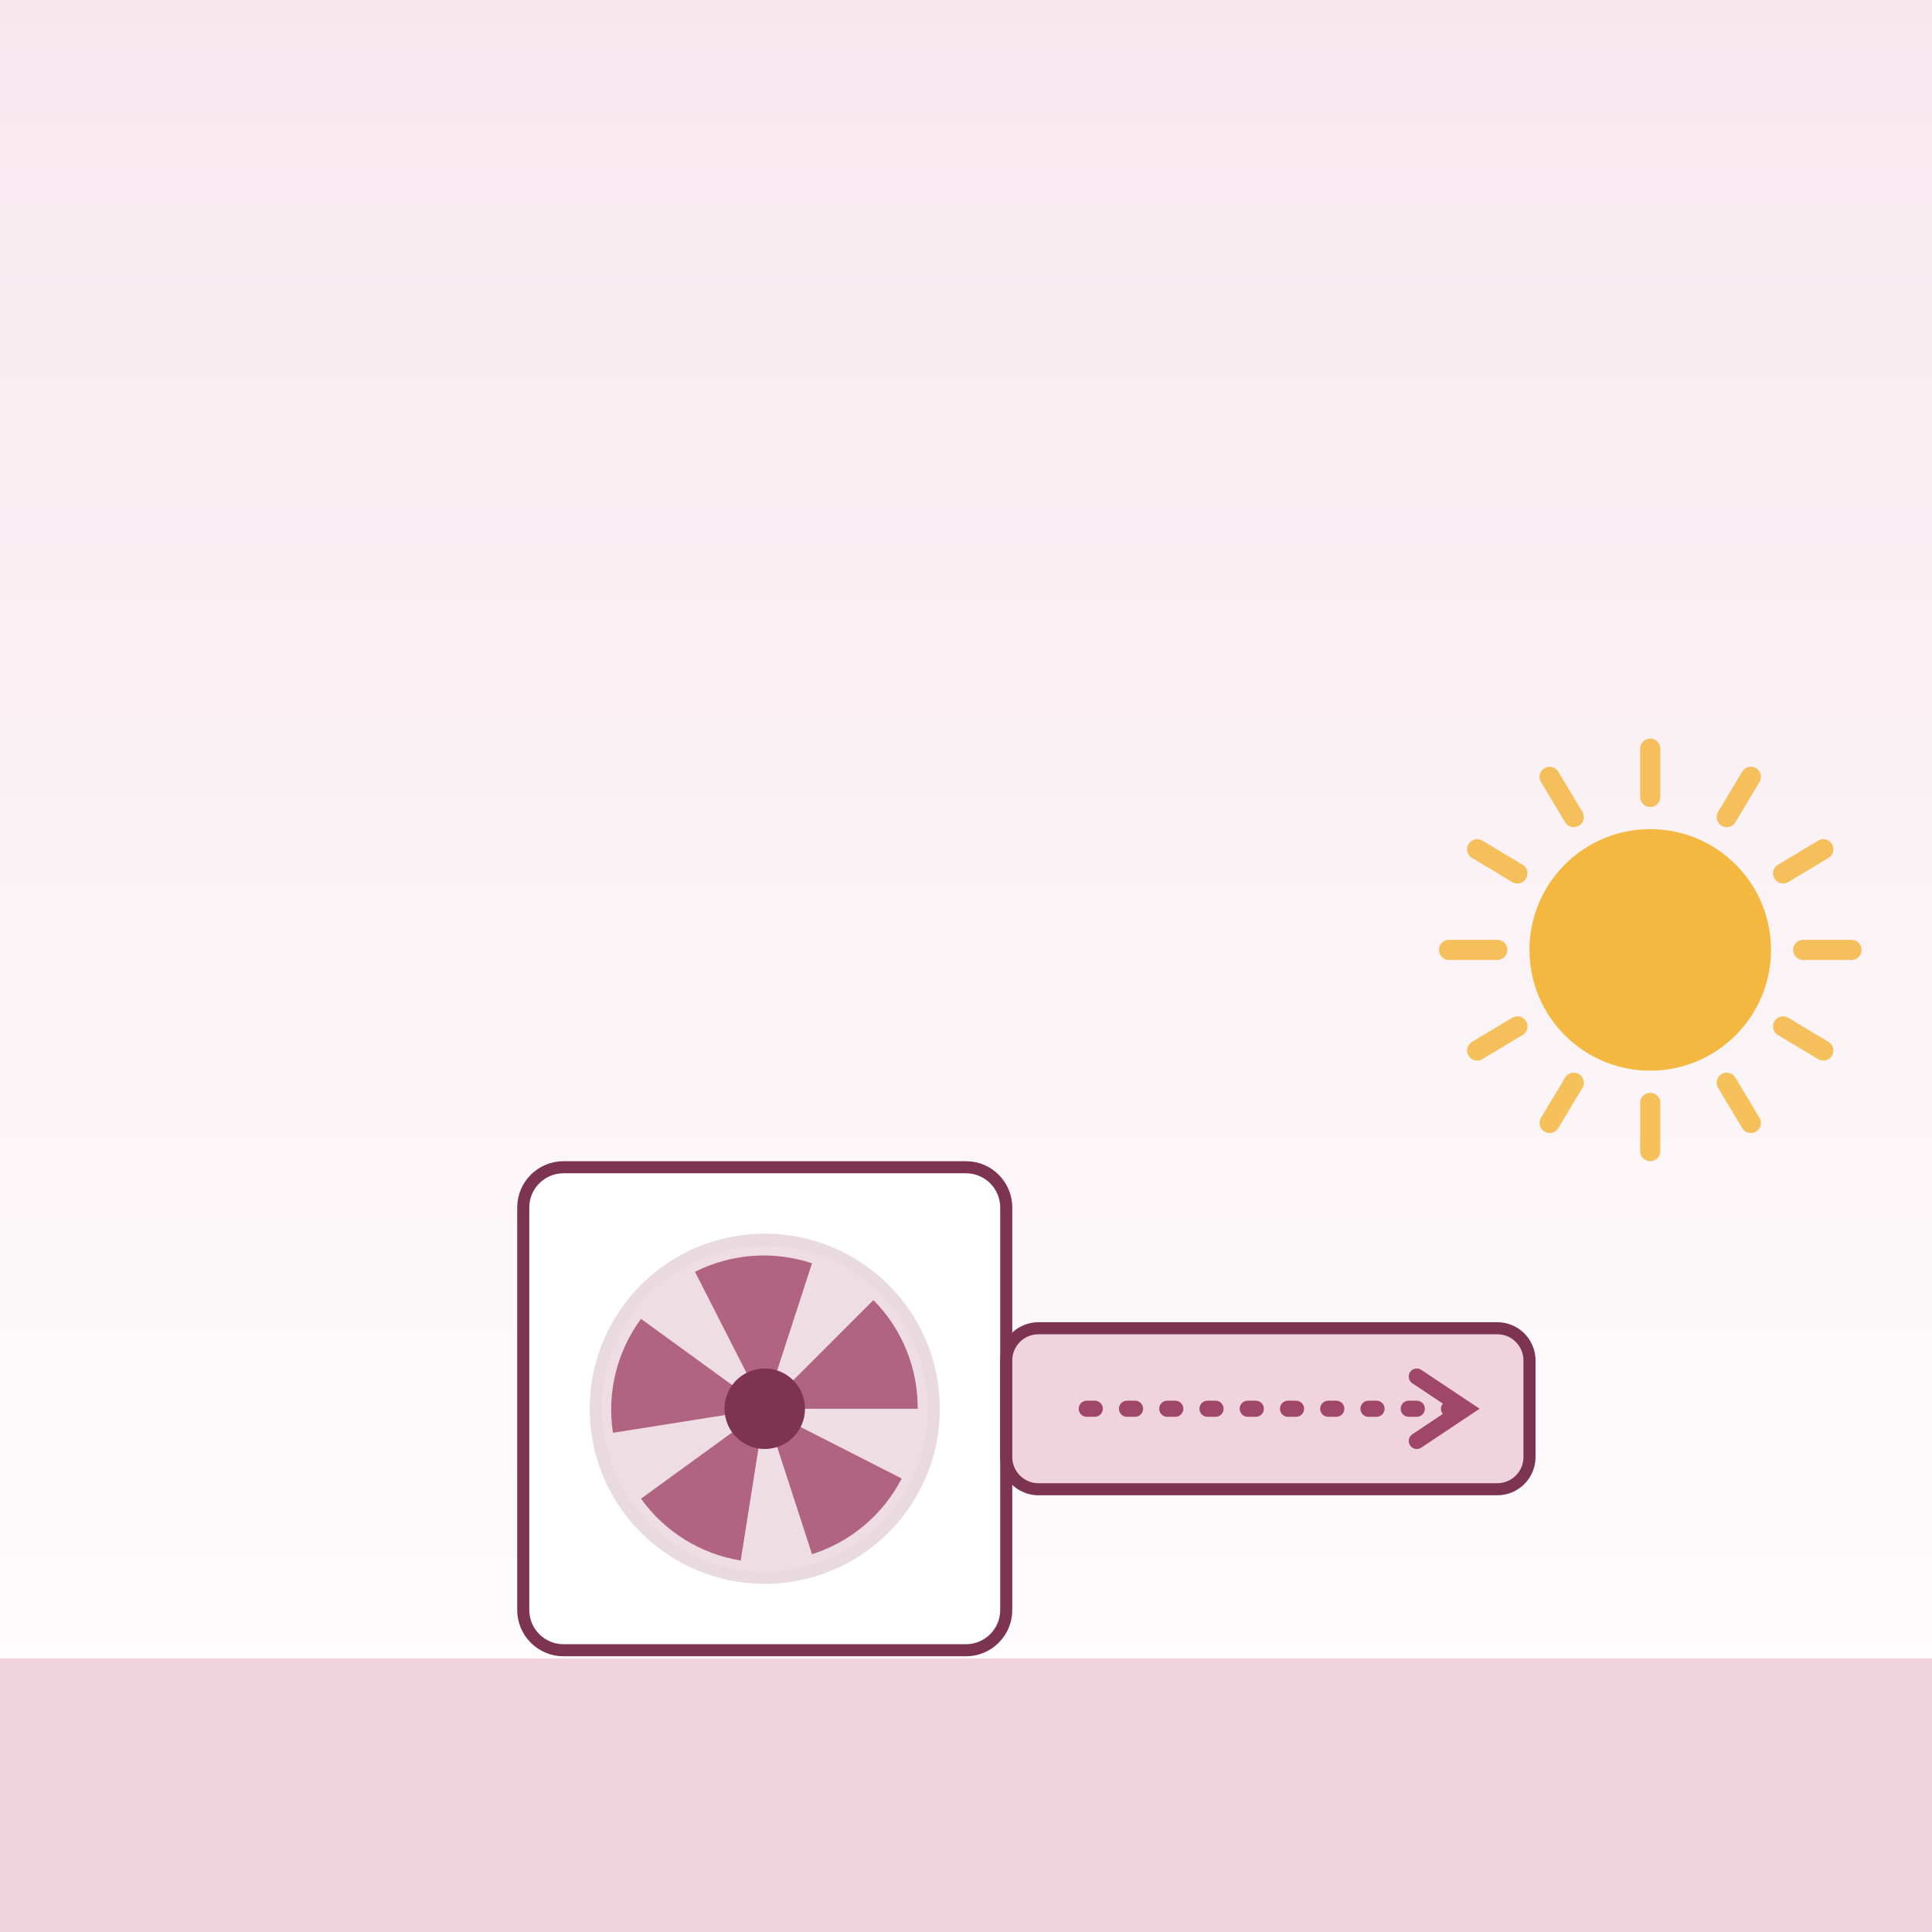
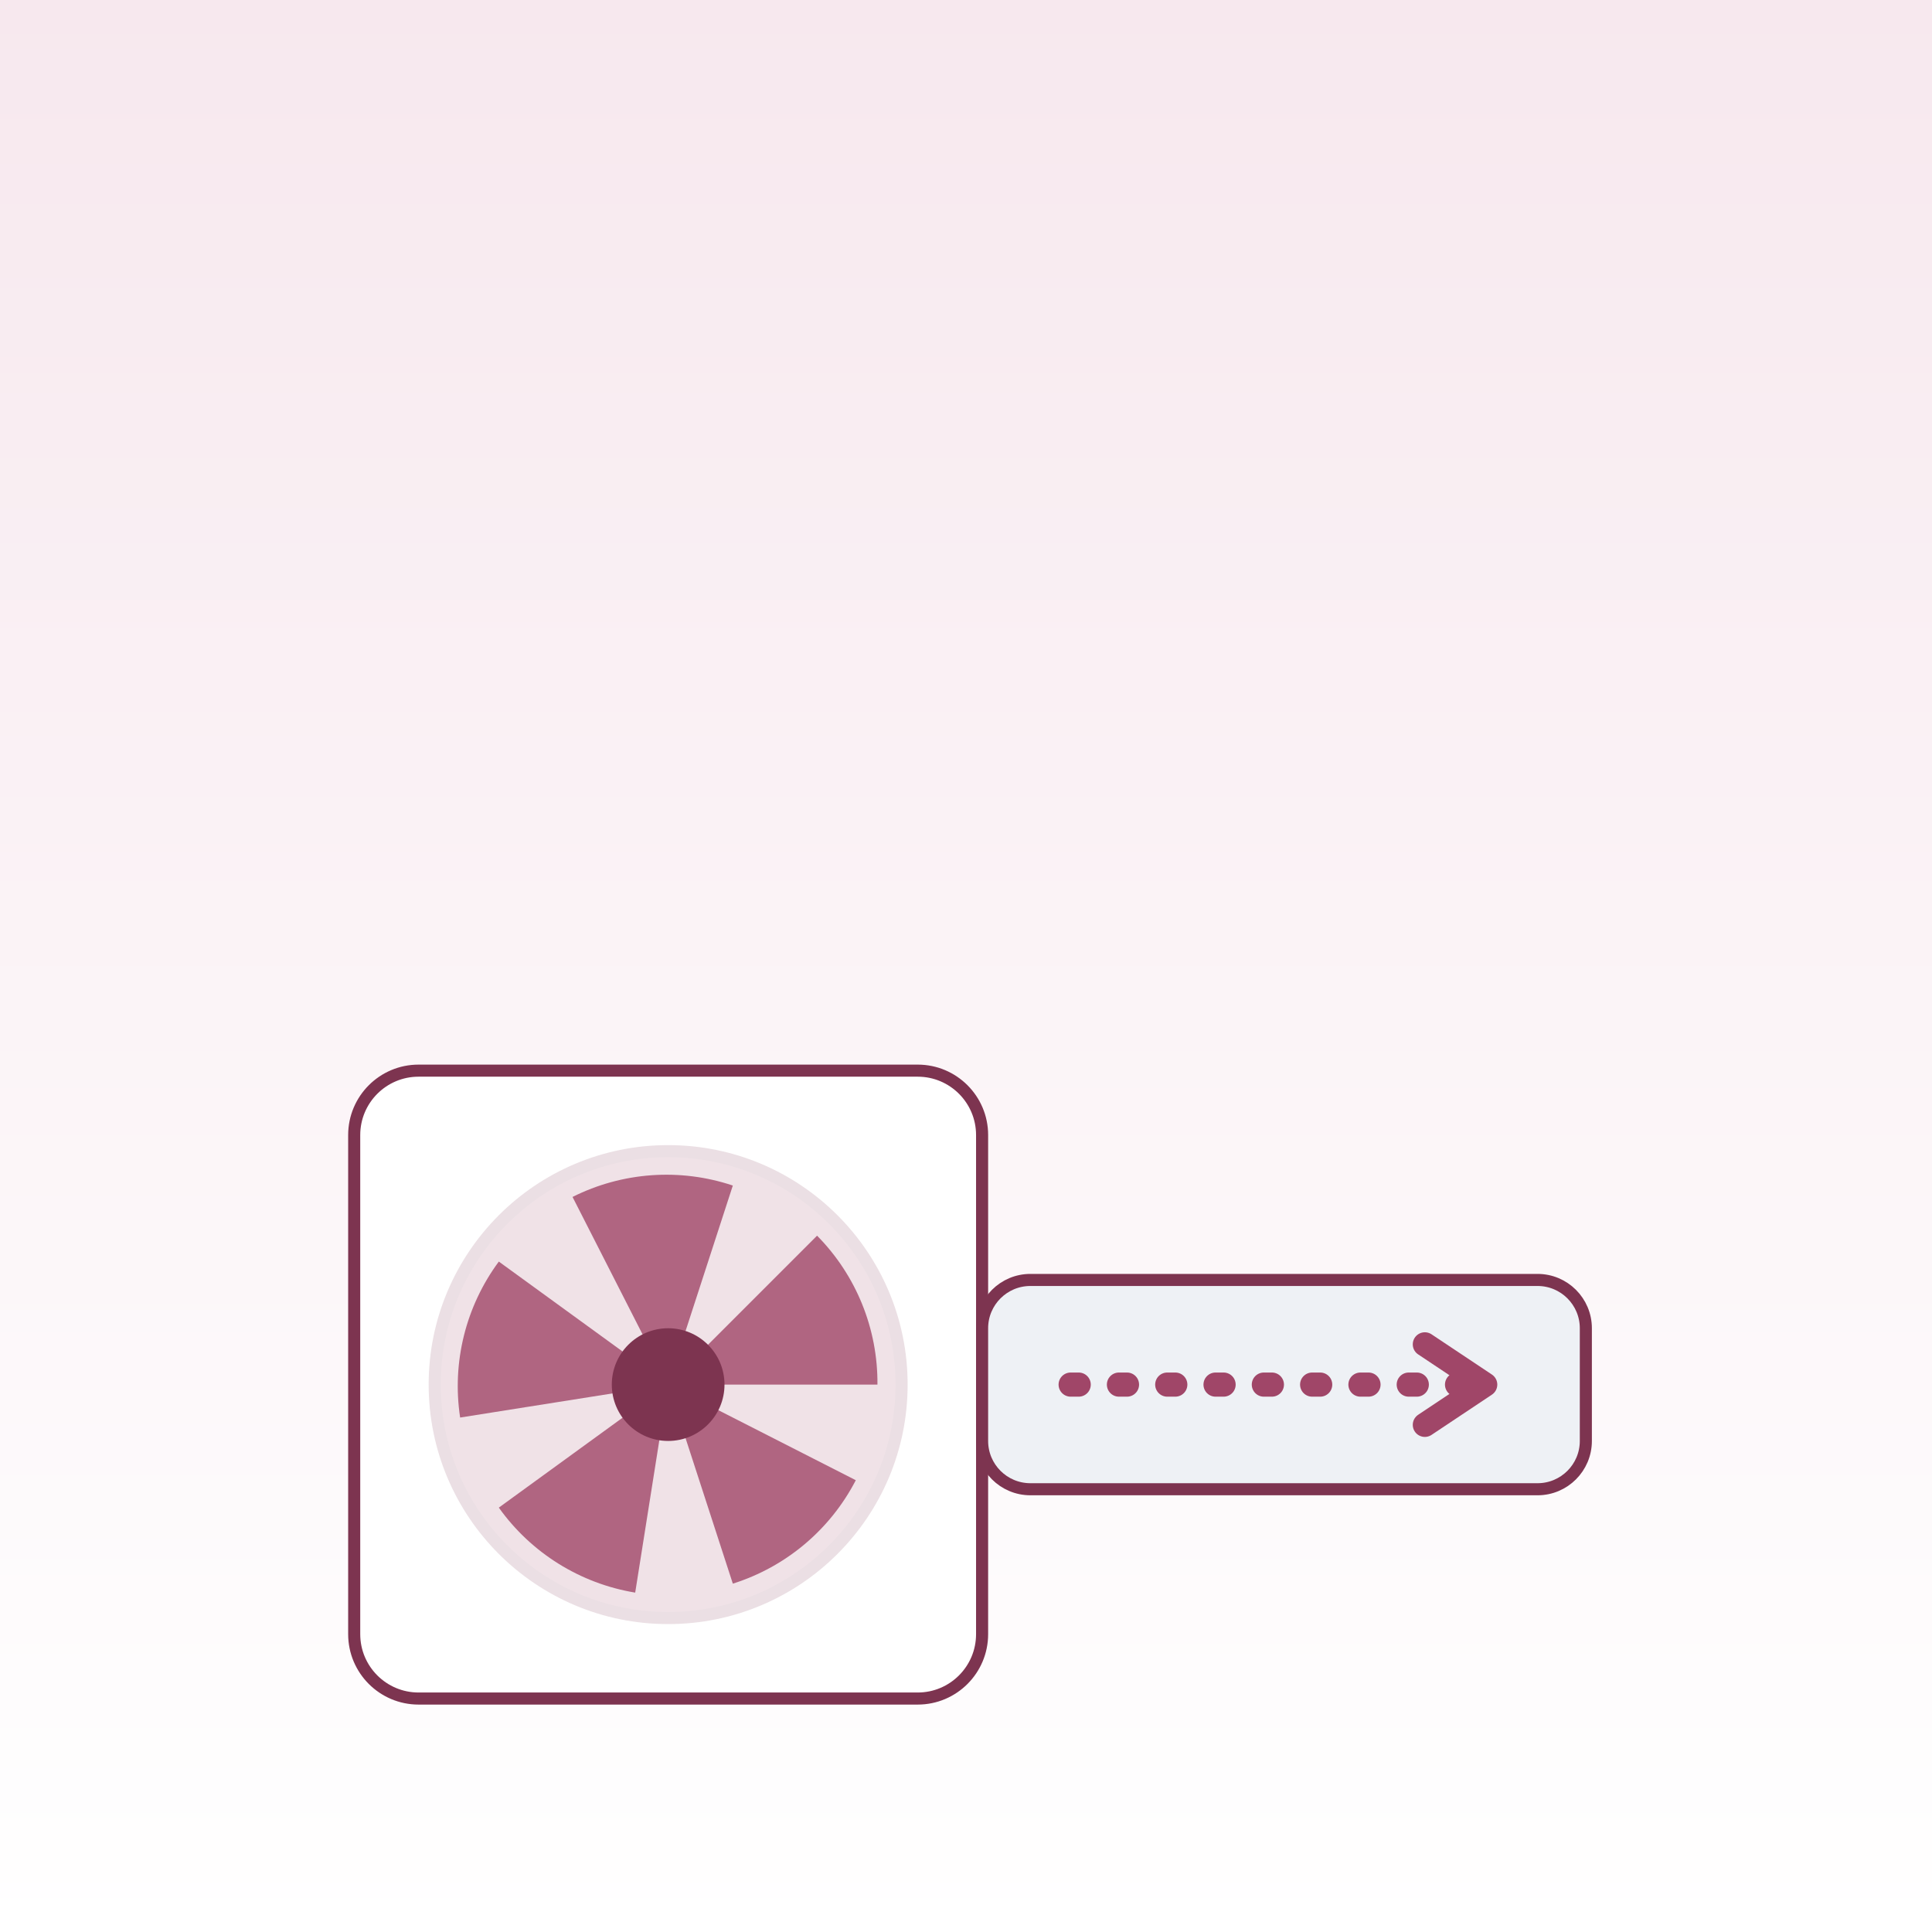
<svg xmlns="http://www.w3.org/2000/svg" viewBox="0 0 400 400" fill="none">
  <defs>
    <linearGradient id="sky" x1="0" y1="0" x2="0" y2="1">
      <stop offset="0" stop-color="#f7e8ee" />
      <stop offset="1" stop-color="#ffffff" />
    </linearGradient>
  </defs>
  <rect width="400" height="400" fill="url(#sky)" />
  <g transform="translate(0,150) scale(0.83333)">
-     <rect x="0" y="232" width="480" height="68" fill="#efd4de" />
-     <line x1="448" y1="56" x2="460" y2="56" stroke="#f4b740" stroke-width="5" stroke-linecap="round" opacity=".85" />
-     <line x1="443" y1="75" x2="453" y2="81" stroke="#f4b740" stroke-width="5" stroke-linecap="round" opacity=".85" />
-     <line x1="429" y1="89" x2="435" y2="99" stroke="#f4b740" stroke-width="5" stroke-linecap="round" opacity=".85" />
-     <line x1="410" y1="94" x2="410" y2="106" stroke="#f4b740" stroke-width="5" stroke-linecap="round" opacity=".85" />
-     <line x1="391" y1="89" x2="385" y2="99" stroke="#f4b740" stroke-width="5" stroke-linecap="round" opacity=".85" />
-     <line x1="377" y1="75" x2="367" y2="81" stroke="#f4b740" stroke-width="5" stroke-linecap="round" opacity=".85" />
-     <line x1="372" y1="56" x2="360" y2="56" stroke="#f4b740" stroke-width="5" stroke-linecap="round" opacity=".85" />
-     <line x1="377" y1="37" x2="367" y2="31" stroke="#f4b740" stroke-width="5" stroke-linecap="round" opacity=".85" />
-     <line x1="391" y1="23" x2="385" y2="13" stroke="#f4b740" stroke-width="5" stroke-linecap="round" opacity=".85" />
-     <line x1="410" y1="18" x2="410" y2="6" stroke="#f4b740" stroke-width="5" stroke-linecap="round" opacity=".85" />
-     <line x1="429" y1="23" x2="435" y2="13" stroke="#f4b740" stroke-width="5" stroke-linecap="round" opacity=".85" />
-     <line x1="443" y1="37" x2="453" y2="31" stroke="#f4b740" stroke-width="5" stroke-linecap="round" opacity=".85" />
-     <circle cx="410" cy="56" r="30" fill="#f4b740" />
-     <rect x="130" y="110" width="120" height="120" rx="10" fill="#ffffff" stroke="#7d3450" stroke-width="3" />
-     <circle cx="190" cy="170" r="42" fill="#a04668" opacity=".18" stroke="#7d3450" stroke-width="3" />
-     <path d="M190 170 L228 170 A38 38 0 0 0 217 143 Z" fill="#a04668" opacity=".8" transform="rotate(0 190 170)" />
-     <path d="M190 170 L228 170 A38 38 0 0 0 217 143 Z" fill="#a04668" opacity=".8" transform="rotate(72 190 170)" />
-     <path d="M190 170 L228 170 A38 38 0 0 0 217 143 Z" fill="#a04668" opacity=".8" transform="rotate(144 190 170)" />
-     <path d="M190 170 L228 170 A38 38 0 0 0 217 143 Z" fill="#a04668" opacity=".8" transform="rotate(216 190 170)" />
-     <path d="M190 170 L228 170 A38 38 0 0 0 217 143 Z" fill="#a04668" opacity=".8" transform="rotate(288 190 170)" />
-     <circle cx="190" cy="170" r="10" fill="#7d3450" />
-     <rect x="250" y="150" width="130" height="40" rx="8" fill="#efd4de" stroke="#7d3450" stroke-width="3" />
-     <path d="M270 170 h90" stroke="#a04668" stroke-width="4" stroke-dasharray="2 8" stroke-linecap="round" />
-     <path d="M352 162 l12 8 l-12 8" fill="none" stroke="#a04668" stroke-width="4" stroke-linecap="round" />
+     <rect x="88" y="86" width="156" height="156" rx="16" fill="#ffffff" stroke="#7d3450" stroke-width="3" />
+     <circle cx="166" cy="164" r="58" fill="#a04668" opacity=".16" stroke="#7d3450" stroke-width="3" />
+     <path d="M166 164 L218 164 A52 52 0 0 0 203 127 Z" fill="#a04668" opacity=".8" transform="rotate(0 166 164)" />
+     <path d="M166 164 L218 164 A52 52 0 0 0 203 127 Z" fill="#a04668" opacity=".8" transform="rotate(72 166 164)" />
+     <path d="M166 164 L218 164 A52 52 0 0 0 203 127 Z" fill="#a04668" opacity=".8" transform="rotate(144 166 164)" />
+     <path d="M166 164 L218 164 A52 52 0 0 0 203 127 Z" fill="#a04668" opacity=".8" transform="rotate(216 166 164)" />
+     <path d="M166 164 L218 164 A52 52 0 0 0 203 127 Z" fill="#a04668" opacity=".8" transform="rotate(288 166 164)" />
+     <circle cx="166" cy="164" r="14" fill="#7d3450" />
+     <rect x="244" y="138" width="150" height="52" rx="12" fill="#eef1f5" stroke="#7d3450" stroke-width="3" />
+     <path d="M266 164 h96" stroke="#a04668" stroke-width="6" stroke-dasharray="2 10" stroke-linecap="round" />
+     <path d="M354 154 l15 10 l-15 10" fill="none" stroke="#a04668" stroke-width="6" stroke-linecap="round" stroke-linejoin="round" />
  </g>
</svg>
